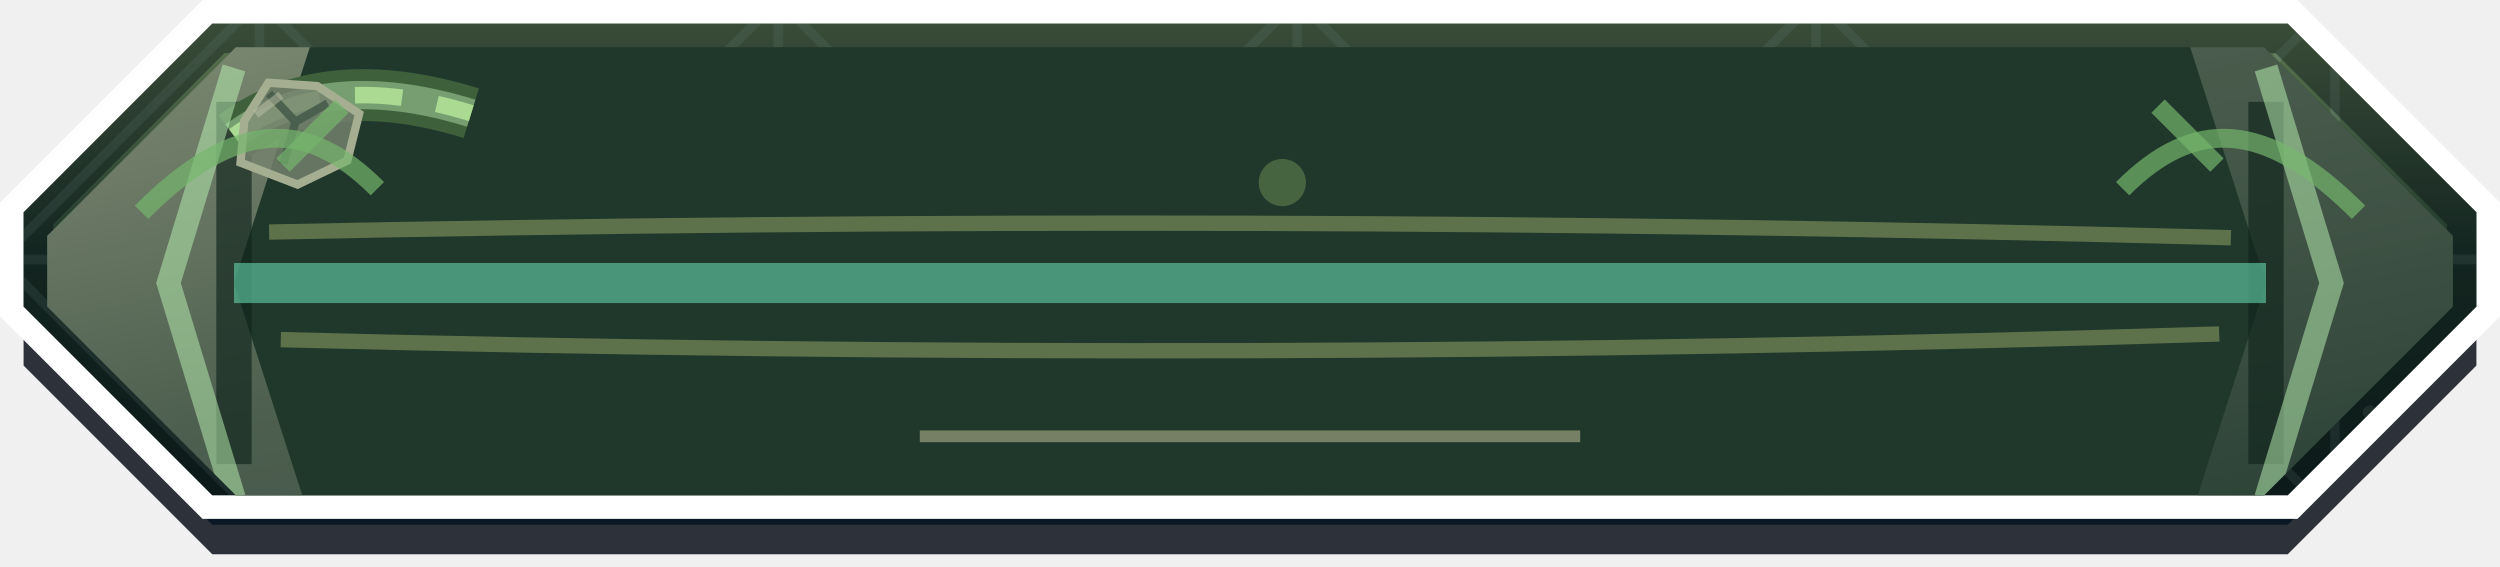
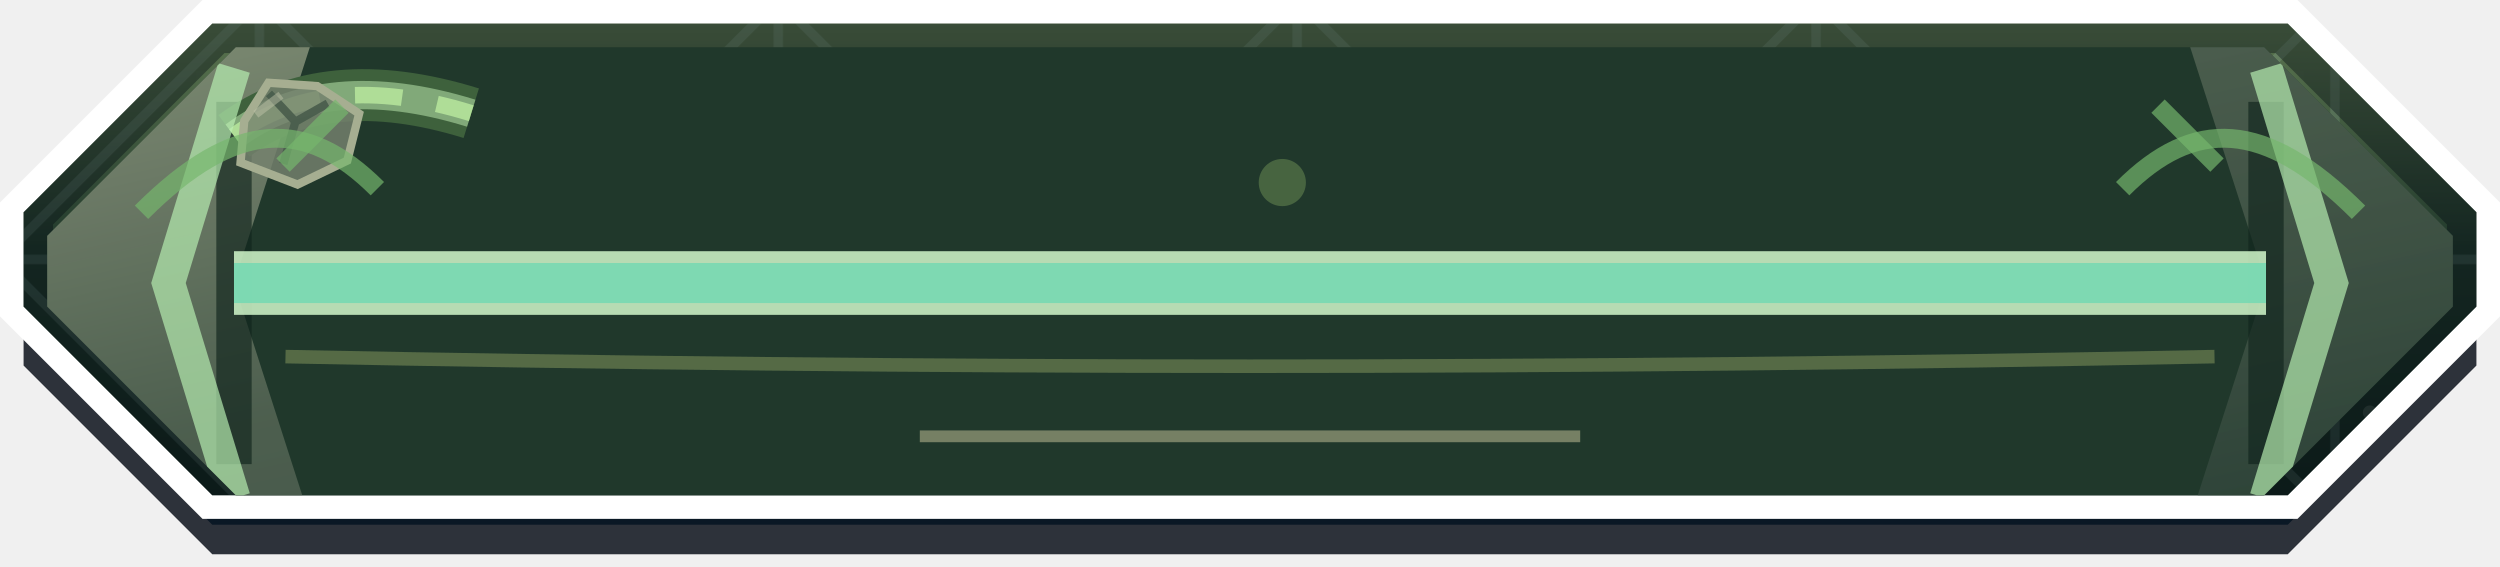
<svg xmlns="http://www.w3.org/2000/svg" width="424" height="96" viewBox="0 0 212 48" role="img" aria-label="M7 badge highlighted" data-style="m11-enchanted-forest@0.1.0" data-geometry-shape="chamfered-angular" data-corner-radius="2" data-end-cap-depth="16">
  <defs>
    <linearGradient id="m11-badge-212x48-highlighted-plate" x1="0" y1="0" x2="0" y2="1">
      <stop offset="0" stop-color="#5C7650" />
      <stop offset=".48" stop-color="#20382B" />
      <stop offset="1" stop-color="#13251E" />
    </linearGradient>
    <linearGradient id="m11-badge-212x48-highlighted-primary" x1="0" y1="0" x2="0" y2="1">
      <stop offset="0" stop-color="#F1E8C8" />
      <stop offset=".45" stop-color="#66D9B2" />
      <stop offset="1" stop-color="#2A856F" />
    </linearGradient>
    <linearGradient id="m11-badge-212x48-highlighted-energy" x1="0" y1="0" x2="1" y2="0">
      <stop offset="0" stop-color="#B8E0A5" stop-opacity="0" />
      <stop offset=".5" stop-color="#B8E0A5" stop-opacity=".86" />
      <stop offset="1" stop-color="#B8E0A5" stop-opacity="0" />
    </linearGradient>
    <pattern id="m11-badge-212x48-highlighted-grain" width="28" height="28" patternUnits="userSpaceOnUse">
      <circle cx="5" cy="7" r=".6" fill="#FFFFFF" fill-opacity=".12" />
      <circle cx="20" cy="15" r=".45" fill="#061321" fill-opacity=".2" />
    </pattern>
    <pattern id="m11-badge-212x48-highlighted-plate-pattern" width="44" height="44" patternUnits="userSpaceOnUse">
      <path d="M0 22H44M22 0V44M0 22L22 0 44 22 22 44Z" fill="none" stroke="#D8FBFF" stroke-opacity=".12" stroke-width=".8" />
    </pattern>
    <mask id="m11-badge-212x48-highlighted-mask">
      <path d="M18 2H194L210 18V26L194 42H18L2 26V18Z" fill="white" />
    </mask>
  </defs>
  <g opacity="1">
    <g id="m11-badge-212x48-highlighted-outer-shadow" data-layer="outer-shadow" transform="translate(0 5)">
      <path d="M18 2H194L210 18V26L194 42H18L2 26V18Z" fill="#020812" opacity=".82" />
    </g>
    <g id="m11-badge-212x48-highlighted-connected-depth" data-layer="connected-depth" transform="translate(0 2.5)">
      <path d="M18 2H194L210 18V26L194 42H18L2 26V18Z" fill="#071522" opacity=".9" />
    </g>
    <g id="m11-badge-212x48-highlighted-outer-frame" data-layer="outer-frame">
      <path d="M18 2H194L210 18V26L194 42H18L2 26V18Z" fill="#071421" stroke="#FFFFFF" stroke-width="4" stroke-linejoin="miter" />
    </g>
    <g id="m11-badge-212x48-highlighted-inner-plate-fill" data-layer="inner-plate-fill">
      <path d="M18 2H194L210 18V26L194 42H18L2 26V18Z" fill="url(#m11-badge-212x48-highlighted-plate)" />
    </g>
    <g id="m11-badge-212x48-highlighted-surface-grain" data-layer="surface-grain" data-material-source="m8-ice-grain" mask="url(#m11-badge-212x48-highlighted-mask)">
      <rect width="212" height="48" fill="url(#m11-badge-212x48-highlighted-grain)" />
    </g>
    <g id="m11-badge-212x48-highlighted-surface-pattern" data-layer="surface-pattern" data-material-source="m8-crystal-facet-pattern" mask="url(#m11-badge-212x48-highlighted-mask)">
      <rect width="212" height="48" fill="url(#m11-badge-212x48-highlighted-plate-pattern)" />
    </g>
    <g id="m11-badge-212x48-highlighted-side-bevel-shade" data-layer="side-bevel-shade" mask="url(#m11-badge-212x48-highlighted-mask)">
      <path d="M18 2H194L210 18V26L194 42H18L2 26V18Z" fill="none" stroke="#020812" stroke-opacity=".38" stroke-width="5" />
    </g>
    <g id="m11-badge-212x48-highlighted-top-bevel-highlight" data-layer="top-bevel-highlight" mask="url(#m11-badge-212x48-highlighted-mask)">
      <path d="M26 8H186" stroke="#FFFFFF" stroke-opacity=".55" stroke-width="3" stroke-linecap="square" />
    </g>
    <g id="m11-badge-212x48-highlighted-cold-edge-accent" data-layer="cold-edge-accent" data-material-source="m8-cold-edge-accent" mask="url(#m11-badge-212x48-highlighted-mask)">
      <rect x="16" y="6" width="180" height="8" fill="url(#m11-badge-212x48-highlighted-energy)" />
    </g>
    <g id="m11-badge-212x48-highlighted-ornament-decal" data-layer="ornament-decal" data-material-source="m7-ornament-marks" mask="url(#m11-badge-212x48-highlighted-mask)">
      <path d="M24 35h16M172 35h16" stroke="#E6FCFF" stroke-opacity=".5" stroke-width="2" />
    </g>
    <g id="m11-badge-material-stack" data-layer="forest-material-stack" data-material-families="weathered-stone,dark-wood,moss-lichen">
      <path d="M20 4H192L208 20V26L192 42H20L4 26V20Z" fill="#20382B" />
    </g>
    <g id="m11-badge-integrated-material-regions" data-layer="forest-integrated-material-regions" data-integration="construction-profile-connected" data-variation-seed="51731" data-density-class="badge" data-cluster-budget="1" data-speckle-budget="1" data-ornament-budget="2" data-profile-stages="3" data-state-contract="active-attunement" data-state="highlighted">
      <defs>
        <linearGradient id="m11-badge-stone-construction-depth" x2="1" y2="1">
          <stop stop-color="#BAC0A1" stop-opacity=".76" />
          <stop offset=".42" stop-color="#697765" stop-opacity=".72" />
          <stop offset="1" stop-color="#263C33" stop-opacity=".92" />
        </linearGradient>
        <linearGradient id="m11-badge-wood-construction-depth" x2=".8" y2=".2">
          <stop stop-color="#172B21" />
          <stop offset=".45" stop-color="#4A5B3D" />
          <stop offset=".7" stop-color="#293C2C" />
          <stop offset="1" stop-color="#12251C" />
        </linearGradient>
      </defs>
      <clipPath id="m11-badge-construction-clip">
        <path d="M20 4H192L208 20V26L192 42H20L4 26V20Z" />
      </clipPath>
      <g clip-path="url(#m11-badge-construction-clip)">
-         <g data-layer="forest-wood-surface-region" data-material-family="wood" data-growth-vector="horizontal-action" data-construction-profile="growth-vector-body,tapered-relief,masked-termination">
+         <g data-layer="forest-wood-surface-region" data-material-family="wood" data-growth-vector="horizontal-action" data-construction-profile="growth-vector-body,single-recessed-relief,masked-termination">
          <path data-layer="forest-wood-growth-body" d="M19.843 24H192.157" stroke="url(#m11-badge-wood-construction-depth)" stroke-width="29.8" stroke-linecap="round" />
-           <path data-layer="forest-wood-relief-bands" d="M22.82 19.68Q106 17.951 189.18 20.16M23.812 28.8Q106 30.911 188.188 28.32" fill="none" stroke="#8A9C61" stroke-width="1.3" stroke-opacity="0.58" />
+           <path data-layer="forest-wood-relief-bands" data-band-count="1" d="M24.209 30.24Q106 31.871 187.791 30.24" fill="none" stroke="#8A9C61" stroke-width="1.15" stroke-opacity="0.50" />
        </g>
        <g data-layer="forest-stone-surface-region" data-material-family="stone" data-construction-profile="structural-end-plate,contact-occlusion,light-facing-bevel">
          <path d="M0 0H27.56L19.843 24 27.56 48H0ZM212 0H184.44L192.157 24 184.44 48H212Z" fill="url(#m11-badge-stone-construction-depth)" fill-opacity="0.86" />
          <path data-layer="forest-stone-contact-occlusion" d="M19.843 8.64V39.36M192.157 8.64V39.36" stroke="#10241C" stroke-width="3" stroke-opacity=".65" />
          <path data-layer="forest-stone-light-facing-bevel" d="M0 1H27.56M184.44 1H212" stroke="#D9D9B2" stroke-width="1.5" stroke-opacity="0.45" />
        </g>
        <g data-layer="forest-moss-surface-region" data-material-family="moss" data-substrate="stone-wood-end-seam" data-construction-profile="anchored-substrate,irregular-transition,receiver-tint">
          <path data-layer="forest-moss-substrate" d="M19.843 11.52Q27.56 5.76 39.962 9.6" fill="none" stroke="#3E613C" stroke-width="4.4" />
          <path data-layer="forest-moss-coverage-transition" d="M19.843 11.52Q27.56 5.76 39.962 9.6" fill="none" stroke="#9AC979" stroke-width="1.4" stroke-dasharray="8 3 4 3" />
        </g>
-         <g data-layer="forest-living-light-surface-response" data-material-family="living-light" data-light-response="state-bound-material-receivers" data-receiver-opacity="0.58" data-edge-opacity="0.52">
-           <path data-layer="forest-wood-light-receiver" d="M19.843 24H192.157" fill="none" stroke="#66D9B2" stroke-width="3.4" stroke-opacity="0.58" />
-           <path data-layer="forest-edge-light-receiver" d="M19.843 5.76L14.287 24 19.843 42.24M192.157 5.76L197.713 24 192.157 42.24" fill="none" stroke="#B8F0B2" stroke-width="2" stroke-opacity="0.52" />
-           <path data-layer="forest-moss-light-receiver" d="M19.843 11.52Q27.56 5.76 39.962 9.6" fill="none" stroke="#C4F3B7" stroke-width="2.4" stroke-opacity="0.42" />
+         <g data-layer="forest-living-light-surface-response" data-material-family="living-light" data-light-response="state-bound-material-receivers" data-receiver-opacity="0.7" data-edge-opacity="0.68">
+           <path data-layer="forest-state-receiver-pulse" data-state-response="highlighted" d="M19.843 24H192.157" fill="none" stroke="#D8FFD0" stroke-width="5.4" stroke-opacity="0.82" />
+           <path data-layer="forest-wood-light-receiver" d="M19.843 24H192.157" fill="none" stroke="#66D9B2" stroke-width="3.4" stroke-opacity="0.7" />
+           <path data-layer="forest-edge-light-receiver" d="M19.843 5.76L14.287 24 19.843 42.24M192.157 5.76L197.713 24 192.157 42.24" fill="none" stroke="#B8F0B2" stroke-width="2.8" stroke-opacity="0.68" />
+           <path data-layer="forest-moss-light-receiver" d="M19.843 11.52Q27.56 5.76 39.962 9.6" fill="none" stroke="#C4F3B7" stroke-width="2.4" stroke-opacity="0.50" />
        </g>
      </g>
    </g>
    <g id="m11-badge-authored-material-clusters" data-layer="forest-authored-material-clusters" data-material-families="stone,wood,moss" data-variation-seed="51731" data-cluster-count="1" data-cluster-scale="component" data-placement="construction-anchor-budgeted">
      <clipPath id="m11-badge-cluster-clip">
        <path d="M20 4H192L208 20V26L192 42H20L4 26V20Z" />
      </clipPath>
      <g clip-path="url(#m11-badge-cluster-clip)">
        <g data-layer="forest-authored-cluster" data-cluster-kind="stone-chip" transform="translate(25.6 11.2) rotate(-3)">
          <g data-layer="forest-stone-chip-cluster" data-material-family="stone" transform="scale(1.006)">
            <path d="M-4.8-1.2l2.2-3.1 4.1.5 3.4 2.5-1.2 3.9-4.3 1.8-4.7-2.1Z" fill="#75816E" fill-opacity=".82" stroke="#A6AE91" stroke-width="0.70" />
            <path d="M-2.6-3.4l2.1 2.5 2.8-1.4M-.5-.9l-1.2 3.5" fill="none" stroke="#495C4C" stroke-width="0.70" stroke-opacity=".9" />
            <path d="M-3.8-1.7l2.2-1.5" stroke="#C0C5A9" stroke-width="0.70" stroke-opacity=".48" />
          </g>
        </g>
      </g>
    </g>
    <g id="m11-badge-moss-variation" data-layer="forest-variation" data-variation-seed="51731" data-variation-baseline="false" data-speckle-count="1" fill="#A6CC72" fill-opacity=".3">
      <circle cx="108.74" cy="15.48" r="2.0" />
    </g>
    <g id="m11-badge-leaf-vine-ornament" data-layer="forest-ornament" data-ornament="leaf-vine" data-ornament-count="2" fill="none" stroke="#76B86D" stroke-opacity=".68" stroke-width="1.6">
      <path d="M12 18c8-8 14-8 20-2M200 18c-8-8-14-8-20-2" />
      <path d="M24 14l5-5M188 14l-5-5" />
    </g>
    <g id="m11-badge-parchment-typography" data-layer="forest-typography" data-typography-preset="m11-parchment-sage-action" data-semantic-text="required">
      <path d="M78 37h56" stroke="#EDE3B4" stroke-opacity=".42" />
    </g>
    <g id="m11-enchanted-forest-badge-content" data-layer="content" data-slot="editable-badge-content" data-safe-x="30" data-safe-y="8" data-safe-width="152" data-safe-height="30" />
  </g>
</svg>
